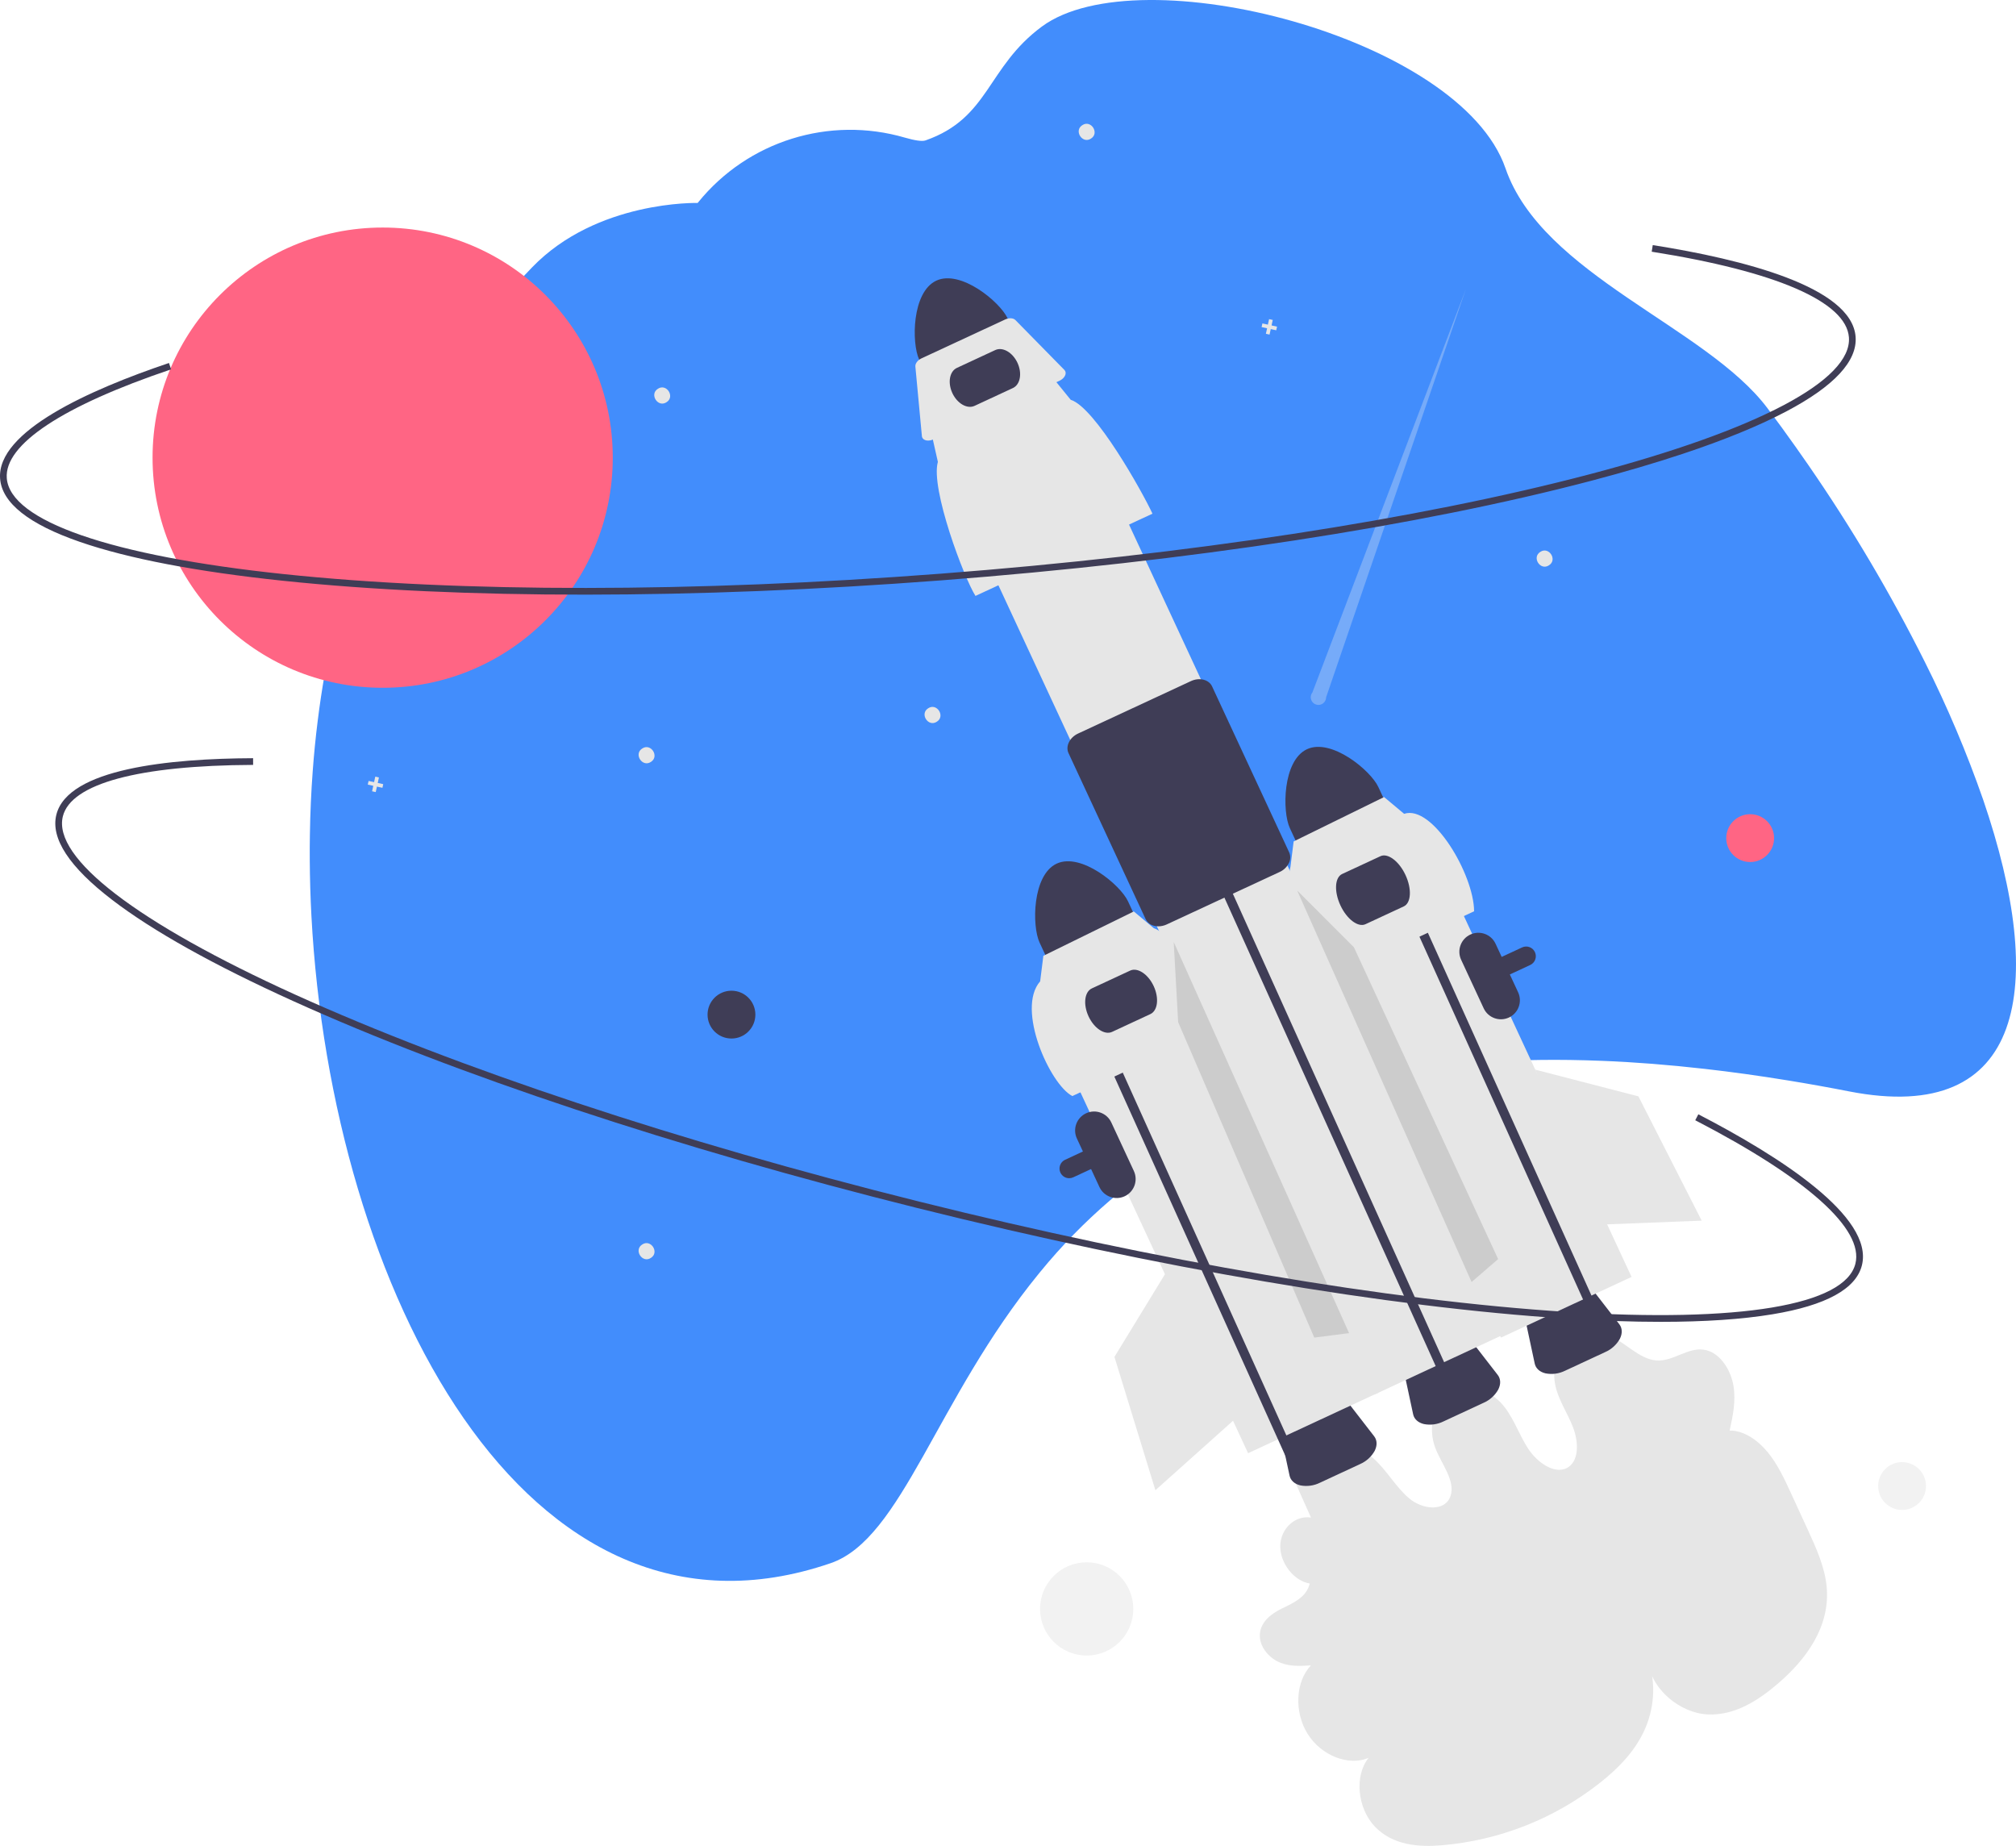
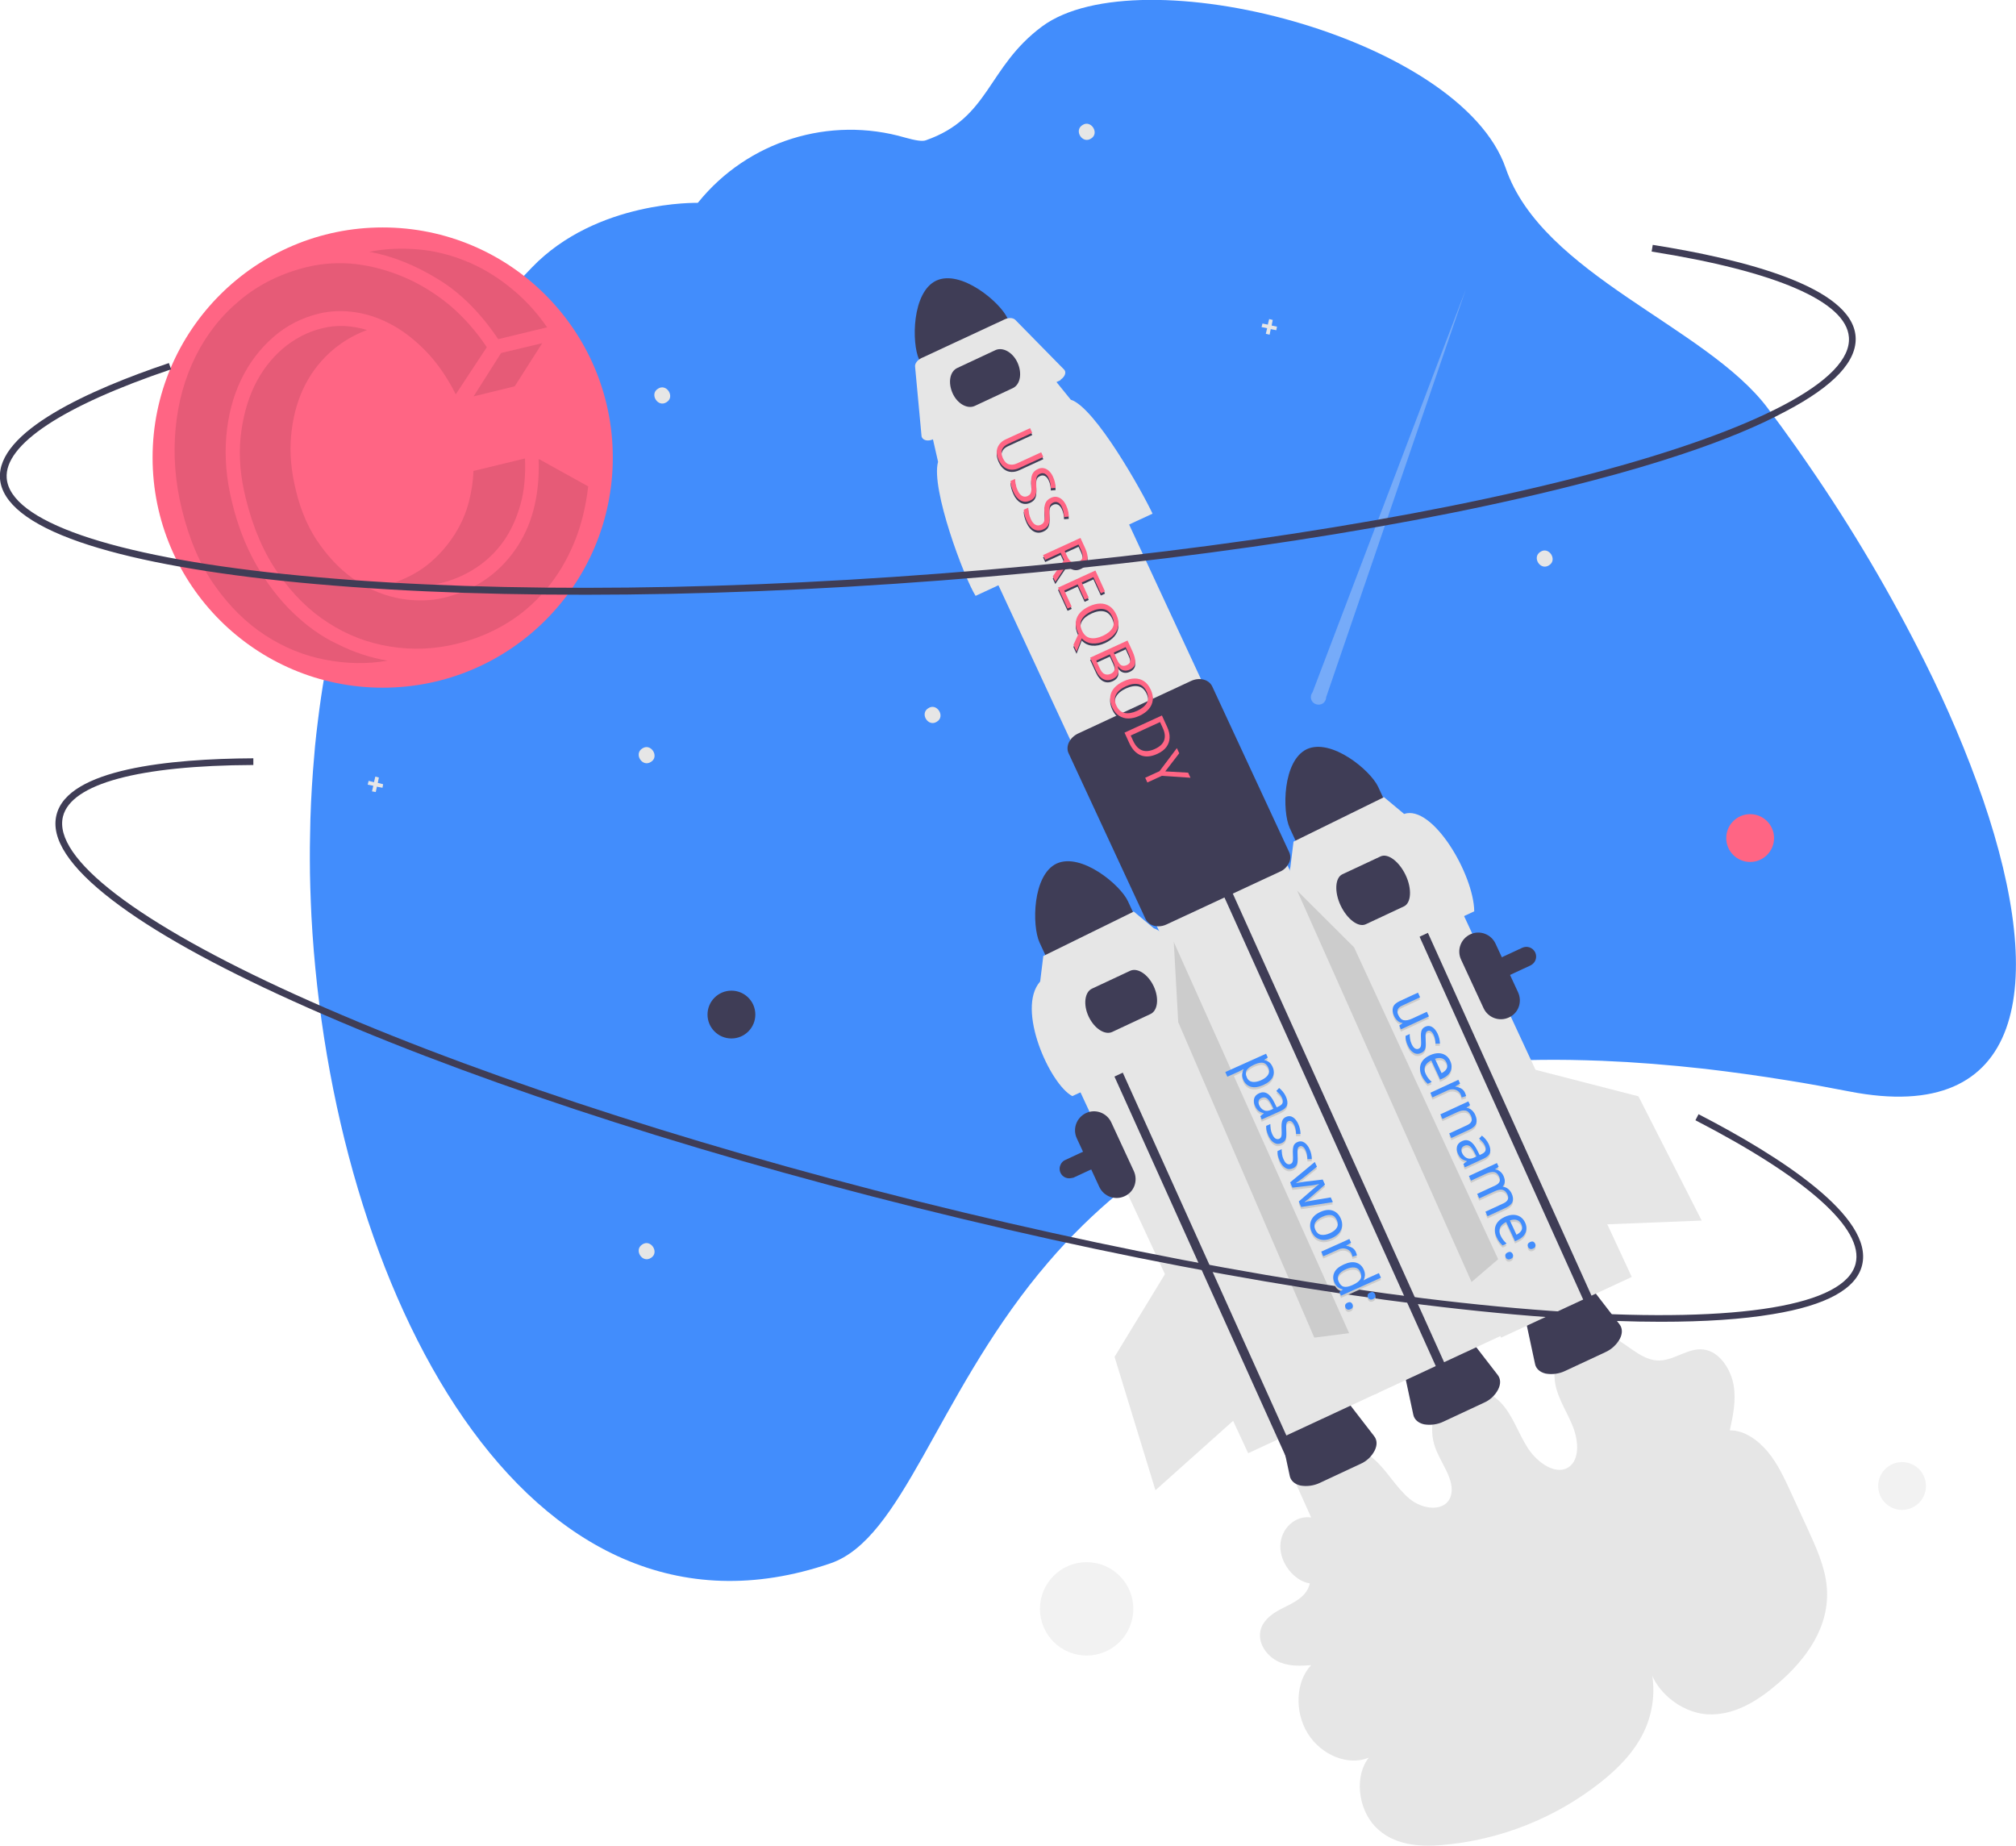
- <svg xmlns="http://www.w3.org/2000/svg" id="a13970f5-fcb6-45bc-88b6-f9395b0a599f" data-name="Layer 1" width="902.419" height="826.207" viewBox="0 0 902.419 826.207">
-   <path d="M726.95,696.708l8.672,19.444c-7.049-1.122-13.604,4.898-13.751,12.629s6.14,15.774,13.189,16.873c-1.347,6.002-7.161,8.649-12.207,11.075s-10.485,6.45-10.11,12.845c.301,5.135,4.548,9.669,9.058,11.492s9.241,1.543,13.809,1.237c-6.921,7.24-7.596,20.848-1.517,30.611s18.217,14.569,27.305,10.811c-6.422,7.989-5.027,22.618,2.943,30.862,8.034,8.311,19.678,9.115,29.857,8.24a132.238,132.238,0,0,0,71.007-28.14c7.782-6.183,15.05-13.456,19.49-22.941s5.747-21.496,1.612-32.29c1.115,13.522,14.65,24.203,26.826,24.8s22.807-6.261,31.841-14.081c12.014-10.4,23.137-24.979,21.488-42.967-.816-8.905-4.706-17.469-8.521-25.765l-7.396-16.083c-2.986-6.493-6.039-13.095-10.533-18.544s-10.731-9.667-16.973-9.626c1.427-6.52,2.861-13.283,1.665-20.211s-5.776-14.101-12.004-15.723c-7.927-2.065-14.645,5.25-22.616,4.561-7.671-.664-14.01-8.362-21.459-11.412a17.178,17.178,0,0,0-18.537,3.206c-4.722,4.61-6.69,12.398-4.996,19.767,1.484,6.455,5.435,12.149,7.832,18.375s2.77,14.231-1.835,17.631c-5.557,4.103-14.014-1.48-18.356-8.235s-6.834-14.933-12.324-20.614c-6.479-6.705-16.621-8.276-23.293-3.608s-9.222,15.119-5.859,24.004c2.75,7.264,9.049,14.614,6.864,21.454-2.309,7.23-12.413,6.314-18.507,1.205s-10.141-12.806-16.161-18.03c-6.114-5.306-14.098-7.63-21.107-6.146a21.731,21.731,0,0,0-15.573,13.915" transform="translate(-148.7907 -36.89661)" fill="#e6e6e6" />
-   <path d="M867.347,642.066l-17.993,8.36a13.812,13.812,0,0,1-8.734,1.177c-2.612-.618-4.377-2.215-4.841-4.383l-4.187-19.554c-.79-3.689,2.265-8.053,7.264-10.376l9.937-4.617c4.999-2.323,10.305-1.843,12.614,1.14l12.244,15.81c1.358,1.753,1.44,4.132.228,6.527A13.812,13.812,0,0,1,867.347,642.066Z" transform="translate(-148.7907 -36.89661)" fill="#3f3d56" />
-   <path d="M309.43,280.659A353.998,353.998,0,0,1,386.932,156.602c29.006-30.112,74.15-28.861,74.15-28.861l.258-.32A87.58,87.58,0,0,1,553.893,98.509c4.304,1.235,7.615,1.783,9.189,1.232,28.707-10.047,27.358-32.724,52.126-50.993,43.367-31.987,187.211,4.654,207.494,63.514,16.439,47.705,89.82,70.827,117.236,107.317q6.431,8.559,12.618,17.316,2.901,4.068,5.737,8.198a730.428,730.428,0,0,1,52.147,88.155,514.113,514.113,0,0,1,26.101,61.684c28.591,83.582,18.814,145.855-60.021,130.47q-13.998-2.739-27.324-4.901-19.296-3.149-37.246-5.176-24.172-2.749-45.994-3.602-7.337-.295-14.405-.396c-69.67-.966-121.349,12.146-160.719,32.502q-10.011,5.163-18.973,10.923a236.054,236.054,0,0,0-26.08,19.319,254.898,254.898,0,0,0-31.422,32.197l-.522.639c-46.048,56.326-61.203,118.682-93.235,129.661C383.674,783.51,297.074,613.35,288.193,446.896q-.673-12.582-.743-25.091-.042-5.592.055-11.154c.141-9.673.567-19.285,1.281-28.78q.4-5.445.928-10.833c.388-3.873.81-7.724,1.298-11.55C294.495,331.442,300.589,304.758,309.43,280.659Z" transform="translate(-148.7907 -36.89661)" fill="#428dfc" />
-   <path d="M733.834,372.24c-10.935,5.091-11.115,27.895-7.686,35.284l6.214,13.374,39.609-18.403-6.214-13.374C762.321,381.735,744.777,367.166,733.834,372.24Z" transform="translate(-148.7907 -36.89661)" fill="#3f3d56" />
-   <path d="M627.393,564.256a4.333,4.333,0,0,1-4.07-5.819,4.3,4.3,0,0,1,2.243-2.44L830.12,460.958a4.33,4.33,0,0,1,5.752,2.102,4.336,4.336,0,0,1-2.103,5.752h-0L629.215,563.85A4.306,4.306,0,0,1,627.393,564.256Z" transform="translate(-148.7907 -36.89661)" fill="#3f3d56" />
-   <rect x="771.788" y="414.474" width="64.474" height="217.68" transform="translate(-294.4339 350.6066) rotate(-24.9202)" fill="#e6e6e6" />
-   <path d="M567.905,162.514c-10.935,5.091-11.115,27.895-7.686,35.284l6.214,13.374,39.609-18.403L599.827,179.395C596.392,172.009,578.848,157.44,567.905,162.514Z" transform="translate(-148.7907 -36.89661)" fill="#3f3d56" />
-   <path d="M812.919,664.761l-17.993,8.36a13.812,13.812,0,0,1-8.734,1.177c-2.612-.618-4.377-2.215-4.841-4.383l-4.187-19.554c-.79-3.689,2.265-8.053,7.264-10.376l9.937-4.617c4.999-2.323,10.305-1.843,12.614,1.14L819.224,652.319c1.358,1.753,1.44,4.132.228,6.527A13.812,13.812,0,0,1,812.919,664.761Z" transform="translate(-148.7907 -36.89661)" fill="#3f3d56" />
-   <path d="M757.601,692.207,739.608,700.566a13.812,13.812,0,0,1-8.734,1.177c-2.612-.618-4.377-2.215-4.841-4.383l-4.187-19.554c-.79-3.689,2.265-8.053,7.264-10.376l9.937-4.617c4.999-2.323,10.305-1.843,12.614,1.14l12.244,15.81c1.358,1.753,1.44,4.132.228,6.527A13.812,13.812,0,0,1,757.601,692.207Z" transform="translate(-148.7907 -36.89661)" fill="#3f3d56" />
-   <rect x="668.302" y="227.978" width="64.474" height="440.016" transform="translate(-272.3289 299.9887) rotate(-24.9202)" fill="#e6e6e6" />
-   <polyline points="548.951 403.691 542.39 389.254 546.167 387.512 552.708 401.903 647.423 611.909 643.65 613.662" fill="#3f3d56" />
-   <polyline points="622.951 391.691 616.39 377.254 620.167 375.512 626.708 389.903 721.423 599.909 717.65 601.662" fill="#3f3d56" />
-   <path d="M664.671,266.814l-79.226,36.809c-5.044-7.847-20.249-48.06-16.835-59.991l-2.563-11.378,54.703-25.416,7.322,9.007C638.942,219.18,660.102,256.951,664.671,266.814Z" transform="translate(-148.7907 -36.89661)" fill="#e6e6e6" />
-   <path d="M623.037,207.325l-56.451,26.228c-2.084.968-4.303.612-4.956-.795a1.952,1.952,0,0,1-.172-.643l-2.922-31.168c-.125-1.335,1.017-2.847,2.761-3.658L598.734,179.896c1.744-.81,3.637-.708,4.576.249l21.936,22.334c1.122,1.142.513,3.098-1.361,4.367A6.081,6.081,0,0,1,623.037,207.325Z" transform="translate(-148.7907 -36.89661)" fill="#e6e6e6" />
-   <path d="M667.313,451.514a7.626,7.626,0,0,1-1.814-.214,5.604,5.604,0,0,1-3.896-3.025L627.09,373.992c-1.428-3.075.489-7.008,4.274-8.767l50.536-23.48c3.786-1.76,8.027-.688,9.457,2.387l34.513,74.283a5.603,5.603,0,0,1-.201,4.929,8.506,8.506,0,0,1-4.074,3.838l-50.536,23.479A8.92,8.92,0,0,1,667.313,451.514Z" transform="translate(-148.7907 -36.89661)" fill="#3f3d56" />
-   <rect x="658.612" y="466.208" width="64.474" height="217.68" transform="translate(-326.7693 307.736) rotate(-24.9202)" fill="#e6e6e6" />
-   <path d="M602.189,210.581l-17.147,7.967c-3.309,1.537-7.773-1.024-9.95-5.71s-1.256-9.749,2.053-11.286l17.147-7.967c3.309-1.537,7.773,1.024,9.95,5.71S605.498,209.044,602.189,210.581Z" transform="translate(-148.7907 -36.89661)" fill="#3f3d56" />
-   <path d="M621.799,423.444c-10.935,5.091-11.115,27.895-7.686,35.284l6.214,13.374,39.609-18.403L653.722,440.324C650.287,432.939,632.742,418.37,621.799,423.444Z" transform="translate(-148.7907 -36.89661)" fill="#3f3d56" />
-   <path d="M440.152,377.925c-3.862,2.573-7.815-3.551-3.878-6.01C440.135,369.342,444.088,375.466,440.152,377.925Z" transform="translate(-148.7907 -36.89661)" fill="#e6e6e6" />
-   <path d="M842.152,289.925c-3.862,2.573-7.815-3.551-3.878-6.01C842.135,281.342,846.088,287.466,842.152,289.925Z" transform="translate(-148.7907 -36.89661)" fill="#e6e6e6" />
-   <path d="M568.152,359.925c-3.862,2.573-7.815-3.551-3.878-6.01C568.135,351.342,572.088,357.466,568.152,359.925Z" transform="translate(-148.7907 -36.89661)" fill="#e6e6e6" />
-   <path d="M440.152,599.925c-3.862,2.573-7.815-3.551-3.878-6.01C440.135,591.342,444.088,597.466,440.152,599.925Z" transform="translate(-148.7907 -36.89661)" fill="#e6e6e6" />
-   <path d="M637.152,98.925c-3.862,2.573-7.815-3.551-3.878-6.01C637.135,90.342,641.088,96.466,637.152,98.925Z" transform="translate(-148.7907 -36.89661)" fill="#e6e6e6" />
-   <path d="M447.152,216.925c-3.862,2.573-7.815-3.551-3.878-6.01C447.135,208.342,451.088,214.466,447.152,216.925Z" transform="translate(-148.7907 -36.89661)" fill="#e6e6e6" />
-   <polygon points="571.639 146.2 569.182 145.661 569.72 143.203 568.082 142.844 567.543 145.302 565.086 144.764 564.727 146.402 567.184 146.941 566.646 149.398 568.284 149.757 568.823 147.299 571.28 147.838 571.639 146.2" fill="#e6e6e6" />
-   <polygon points="171.542 350.978 169.085 350.439 169.623 347.982 167.985 347.623 167.446 350.08 164.988 349.542 164.629 351.18 167.087 351.719 166.549 354.177 168.187 354.535 168.726 352.078 171.183 352.616 171.542 350.978" fill="#e6e6e6" />
-   <path d="M824.22,492.333a8.51,8.51,0,0,1-11.29-4.127l-10.113-21.765a8.5,8.5,0,0,1,15.417-7.163l10.113,21.765A8.51,8.51,0,0,1,824.22,492.333Z" transform="translate(-148.7907 -36.89661)" fill="#3f3d56" />
-   <path d="M652.22,572.333a8.51,8.51,0,0,1-11.29-4.127l-10.113-21.765a8.5,8.5,0,0,1,15.417-7.163l10.113,21.765A8.51,8.51,0,0,1,652.22,572.333Z" transform="translate(-148.7907 -36.89661)" fill="#3f3d56" />
-   <path d="M808.642,444.778l-67.806,31.503c-4.317-6.716-17.331-41.133-14.409-51.344l1.434-11.423,40.486-19.863,8.971,7.505C789.959,396.883,808.539,428.205,808.642,444.778Z" transform="translate(-148.7907 -36.89661)" fill="#e6e6e6" />
-   <path d="M777.162,442.594l-17.147,7.967c-3.309,1.537-8.344-2.253-11.222-8.447s-2.528-12.487.781-14.024l17.147-7.967c3.309-1.537,8.344,2.253,11.222,8.447S780.471,441.056,777.162,442.594Z" transform="translate(-148.7907 -36.89661)" fill="#3f3d56" />
-   <polyline points="482.951 446.691 476.39 432.254 480.167 430.512 486.708 444.903 581.423 654.909 577.65 656.662" fill="#3f3d56" />
-   <path d="M696.607,495.981l-67.806,31.503c-10.003-5.165-25.291-38.961-14.409-51.344l1.434-11.423,40.486-19.863,8.971,7.505C674.587,455.214,692.697,487.541,696.607,495.981Z" transform="translate(-148.7907 -36.89661)" fill="#e6e6e6" />
-   <path d="M663.732,490.793l-17.147,7.967c-3.309,1.537-8.03-1.579-10.524-6.945s-1.83-10.985,1.479-12.522l17.147-7.967c3.309-1.537,8.03,1.579,10.524,6.945S667.041,489.256,663.732,490.793Z" transform="translate(-148.7907 -36.89661)" fill="#3f3d56" />
-   <circle cx="171.291" cy="204.845" r="103" fill="#ff6584" />
-   <path d="M742.396,349.021l62.593-182.809L736.258,346.832a3.442,3.442,0,1,0,6.138,2.188Z" transform="translate(-148.7907 -36.89661)" fill="#f0f0f0" opacity="0.3" />
-   <path d="M901.95,240.055q-18.38,6.108-40.751,12.001c-77.145,20.311-180.55,36.154-291.166,44.613-110.615,8.458-215.227,8.519-294.563.174-38.647-4.066-69.215-9.913-90.854-17.381-22.909-7.905-34.947-17.432-35.78-28.314-1.621-21.2,40.213-39.859,75.592-51.778l.958,2.843C176.801,218.581,150.678,235.879,151.828,250.919c1.464,19.156,46.644,34.806,123.955,42.94,79.162,8.327,183.581,8.263,294.021-.181,110.44-8.445,213.655-24.257,290.63-44.523,75.174-19.791,117.45-42.129,115.986-61.285-1.216-15.905-32.567-29.51-88.278-38.312l.468-2.963c40.48,6.396,89.093,18.708,90.801,41.047.832,10.882-9.618,22.127-31.059,33.424C936.131,227.503,920.601,233.856,901.95,240.055Z" transform="translate(-148.7907 -36.89661)" fill="#3f3d56" />
-   <circle cx="783.425" cy="375.136" r="10.702" fill="#ff6584" />
-   <circle cx="851.425" cy="665.136" r="10.702" fill="#f2f2f2" />
-   <circle cx="486.425" cy="720.136" r="20.866" fill="#f2f2f2" />
-   <circle cx="327.425" cy="454.136" r="10.702" fill="#3f3d56" />
-   <polygon points="687.226 478.768 733.402 490.721 761.723 546.349 713.843 548.227 687.226 478.768" fill="#e6e6e6" />
-   <polygon points="580.645 398.574 606.059 424.002 670.606 563.557 658.722 573.824 580.645 398.574" fill="#ccc" />
-   <polygon points="525.386 421.624 527.38 457.52 588.304 598.694 603.88 596.688 525.386 421.624" fill="#ccc" />
-   <polygon points="523.723 566.637 498.854 607.339 517.187 667.008 552.9 635.061 523.723 566.637" fill="#e6e6e6" />
-   <path d="M892.195,628.544q-19.368,0-42.457-1.464c-79.614-5.056-182.738-22.633-290.376-49.492-107.638-26.859-206.93-59.794-279.585-92.734-35.393-16.047-62.556-31.236-80.735-45.147-19.247-14.727-27.666-27.564-25.024-38.153,5.148-20.629,50.731-25.142,88.064-25.295l.013,3c-51.268.21-81.514,8.387-85.166,23.022-4.652,18.64,33.287,47.741,104.087,79.841,72.496,32.868,171.605,65.739,279.073,92.557,107.467,26.816,210.401,44.363,289.84,49.408,77.579,4.928,124.743-2.938,129.395-21.578,3.862-15.477-21.598-38.275-71.689-64.198l1.379-2.664c36.397,18.836,78.646,45.852,73.222,67.589C979.592,613.823,966.13,621.199,942.22,625.157,928.59,627.413,911.85,628.544,892.195,628.544Z" transform="translate(-148.7907 -36.89661)" fill="#3f3d56" />
+ <svg xmlns="http://www.w3.org/2000/svg" version="1.1" id="a13970f5-fcb6-45bc-88b6-f9395b0a599f" x="0px" y="0px" viewBox="0 0 902.4 826.2" style="enable-background:new 0 0 902.4 826.2;" xml:space="preserve">
+   <style type="text/css">
+ 	.st0{fill:#E6E6E6;}
+ 	.st1{fill:#3F3D56;}
+ 	.st2{fill:#428DFC;}
+ 	.st3{fill:#FF6584;}
+ 	.st4{opacity:0.3;fill:#F0F0F0;enable-background:new    ;}
+ 	.st5{font-family:'ONRAMP';}
+ 	.st6{font-size:25.793px;}
+ 	.st7{fill:#F2F2F2;}
+ 	.st8{fill:#CCCCCC;}
+ 	.st9{opacity:0.1;}
+ </style>
+   <path class="st0" d="M578.2,659.8l8.7,19.4c-7-1.1-13.6,4.9-13.8,12.6s6.1,15.8,13.2,16.9c-1.3,6-7.2,8.6-12.2,11.1  s-10.5,6.4-10.1,12.8c0.3,5.1,4.5,9.7,9.1,11.5s9.2,1.5,13.8,1.2c-6.9,7.2-7.6,20.8-1.5,30.6s18.2,14.6,27.3,10.8  c-6.4,8-5,22.6,2.9,30.9c8,8.3,19.7,9.1,29.9,8.2c25.9-2.2,50.6-12,71-28.1c7.8-6.2,15.1-13.5,19.5-22.9s5.7-21.5,1.6-32.3  c1.1,13.5,14.6,24.2,26.8,24.8s22.8-6.3,31.8-14.1c12-10.4,23.1-25,21.5-43c-0.8-8.9-4.7-17.5-8.5-25.8l-7.4-16.1  c-3-6.5-6-13.1-10.5-18.5s-10.7-9.7-17-9.6c1.4-6.5,2.9-13.3,1.7-20.2s-5.8-14.1-12-15.7c-7.9-2.1-14.6,5.3-22.6,4.6  c-7.7-0.7-14-8.4-21.5-11.4c-6.3-2.7-13.5-1.5-18.5,3.2c-4.7,4.6-6.7,12.4-5,19.8c1.5,6.5,5.4,12.1,7.8,18.4s2.8,14.2-1.8,17.6  c-5.6,4.1-14-1.5-18.4-8.2s-6.8-14.9-12.3-20.6c-6.5-6.7-16.6-8.3-23.3-3.6s-9.2,15.1-5.9,24c2.7,7.3,9,14.6,6.9,21.5  c-2.3,7.2-12.4,6.3-18.5,1.2s-10.1-12.8-16.2-18c-6.1-5.3-14.1-7.6-21.1-6.1c-7.2,1.7-13.1,6.9-15.6,13.9" />
+   <path class="st1" d="M718.6,605.2l-18,8.4c-2.7,1.3-5.8,1.7-8.7,1.2c-2.6-0.6-4.4-2.2-4.8-4.4l-4.2-19.6c-0.8-3.7,2.3-8.1,7.3-10.4  l9.9-4.6c5-2.3,10.3-1.8,12.6,1.1l12.2,15.8c1.4,1.8,1.4,4.1,0.2,6.5C723.6,601.9,721.3,604,718.6,605.2z" />
+   <path class="st2" d="M160.6,243.8c16.9-46.3,43.3-88.6,77.5-124.1c29-30.1,74.2-28.9,74.2-28.9l0.3-0.3  c22.2-27.4,58.7-38.8,92.6-28.9c4.3,1.2,7.6,1.8,9.2,1.2c28.7-10,27.4-32.7,52.1-51c43.4-32,187.2,4.7,207.5,63.5  c16.4,47.7,89.8,70.8,117.2,107.3c4.3,5.7,8.5,11.5,12.6,17.3c1.9,2.7,3.8,5.4,5.7,8.2c19.4,28.1,36.8,57.6,52.1,88.2  c10,20,18.8,40.6,26.1,61.7c28.6,83.6,18.8,145.9-60,130.5c-9.3-1.8-18.4-3.5-27.3-4.9c-12.9-2.1-25.3-3.8-37.2-5.2  c-16.1-1.8-31.4-3-46-3.6c-4.9-0.2-9.7-0.3-14.4-0.4c-69.7-1-121.3,12.1-160.7,32.5c-6.7,3.4-13,7.1-19,10.9  c-9.1,5.8-17.8,12.3-26.1,19.3c-11.4,9.8-21.9,20.6-31.4,32.2L465,570c-46,56.3-61.2,118.7-93.2,129.7  C234.9,746.6,148.3,576.5,139.4,410c-0.4-8.4-0.7-16.8-0.7-25.1c0-3.7,0-7.4,0.1-11.2c0.1-9.7,0.6-19.3,1.3-28.8  c0.3-3.6,0.6-7.2,0.9-10.8c0.4-3.9,0.8-7.7,1.3-11.5C145.7,294.5,151.8,267.9,160.6,243.8z" />
+   <path class="st1" d="M585,335.3c-10.9,5.1-11.1,27.9-7.7,35.3l6.2,13.4l39.6-18.4l-6.2-13.4C613.5,344.8,596,330.3,585,335.3z" />
+   <path class="st1" d="M478.6,527.4c-2.4,0-4.3-1.9-4.3-4.3c0-0.5,0.1-1,0.3-1.5c0.4-1.1,1.2-2,2.2-2.4l204.6-95  c2.2-1,4.7-0.1,5.8,2.1c0,0,0,0,0,0c1,2.2,0.1,4.7-2.1,5.8h0l-204.6,95C479.9,527.2,479.2,527.4,478.6,527.4z" />
+   <rect x="623" y="377.6" transform="matrix(0.9069 -0.4214 0.4214 0.9069 -143.9497 321.3741)" class="st0" width="64.5" height="217.7" />
+   <path class="st1" d="M419.1,125.6c-10.9,5.1-11.1,27.9-7.7,35.3l6.2,13.4l39.6-18.4l-6.2-13.4C447.6,135.1,430.1,120.5,419.1,125.6z  " />
+   <path class="st1" d="M664.1,627.9l-18,8.4c-2.7,1.3-5.8,1.7-8.7,1.2c-2.6-0.6-4.4-2.2-4.8-4.4l-4.2-19.6c-0.8-3.7,2.3-8.1,7.3-10.4  l9.9-4.6c5-2.3,10.3-1.8,12.6,1.1l12.2,15.8c1.4,1.8,1.4,4.1,0.2,6.5C669.2,624.6,666.9,626.7,664.1,627.9z" />
+   <path class="st1" d="M608.8,655.3l-18,8.4c-2.7,1.3-5.8,1.7-8.7,1.2c-2.6-0.6-4.4-2.2-4.8-4.4l-4.2-19.6c-0.8-3.7,2.3-8.1,7.3-10.4  l9.9-4.6c5-2.3,10.3-1.8,12.6,1.1l12.2,15.8c1.4,1.8,1.4,4.1,0.2,6.5C613.9,652,611.6,654.1,608.8,655.3z" />
+   <rect x="519.5" y="191.1" transform="matrix(0.9069 -0.4214 0.4214 0.9069 -121.8447 270.7563)" class="st0" width="64.5" height="440" />
+   <polyline class="st1" points="549,403.7 542.4,389.3 546.2,387.5 552.7,401.9 647.4,611.9 643.7,613.7 " />
+   <polyline class="st1" points="623,391.7 616.4,377.3 620.2,375.5 626.7,389.9 721.4,599.9 717.7,601.7 " />
+   <path class="st0" d="M515.9,229.9l-79.2,36.8c-5-7.8-20.2-48.1-16.8-60l-2.6-11.4l54.7-25.4l7.3,9  C490.2,182.3,511.3,220.1,515.9,229.9z" />
+   <path class="st0" d="M474.2,170.4l-56.5,26.2c-2.1,1-4.3,0.6-5-0.8c-0.1-0.2-0.2-0.4-0.2-0.6l-2.9-31.2c-0.1-1.3,1-2.8,2.8-3.7  l37.4-17.4c1.7-0.8,3.6-0.7,4.6,0.2l21.9,22.3c1.1,1.1,0.5,3.1-1.4,4.4C474.8,170.1,474.5,170.3,474.2,170.4z" />
+   <path class="st1" d="M518.5,414.6c-0.6,0-1.2-0.1-1.8-0.2c-1.7-0.4-3.1-1.5-3.9-3l-34.5-74.3c-1.4-3.1,0.5-7,4.3-8.8l50.5-23.5  c3.8-1.8,8-0.7,9.5,2.4l34.5,74.3c0.7,1.6,0.6,3.4-0.2,4.9c-0.9,1.7-2.3,3.1-4.1,3.8l-50.5,23.5  C521.1,414.3,519.8,414.6,518.5,414.6z" />
+   <rect x="509.8" y="429.3" transform="matrix(0.9069 -0.4214 0.4214 0.9069 -176.285 278.5037)" class="st0" width="64.5" height="217.7" />
+   <path class="st1" d="M453.4,173.7l-17.1,8c-3.3,1.5-7.8-1-9.9-5.7s-1.3-9.7,2.1-11.3l17.1-8c3.3-1.5,7.8,1,9.9,5.7  S456.7,172.1,453.4,173.7z" />
+   <path class="st1" d="M473,386.5c-10.9,5.1-11.1,27.9-7.7,35.3l6.2,13.4l39.6-18.4l-6.2-13.4C501.5,396,484,381.5,473,386.5z" />
+   <path class="st0" d="M291.4,341c-3.9,2.6-7.8-3.6-3.9-6C291.3,332.4,295.3,338.6,291.4,341z" />
+   <path class="st0" d="M693.4,253c-3.9,2.6-7.8-3.6-3.9-6C693.3,244.4,697.3,250.6,693.4,253z" />
+   <path class="st0" d="M419.4,323c-3.9,2.6-7.8-3.6-3.9-6C419.3,314.4,423.3,320.6,419.4,323z" />
+   <path class="st0" d="M291.4,563c-3.9,2.6-7.8-3.6-3.9-6C291.3,554.4,295.3,560.6,291.4,563z" />
+   <path class="st0" d="M488.4,62c-3.9,2.6-7.8-3.6-3.9-6C488.3,53.4,492.3,59.6,488.4,62z" />
+   <path class="st0" d="M298.4,180c-3.9,2.6-7.8-3.6-3.9-6C298.3,171.4,302.3,177.6,298.4,180z" />
+   <polygon class="st0" points="571.6,146.2 569.2,145.7 569.7,143.2 568.1,142.8 567.5,145.3 565.1,144.8 564.7,146.4 567.2,146.9   566.6,149.4 568.3,149.8 568.8,147.3 571.3,147.8 " />
+   <polygon class="st0" points="171.5,351 169.1,350.4 169.6,348 168,347.6 167.4,350.1 165,349.5 164.6,351.2 167.1,351.7   166.5,354.2 168.2,354.5 168.7,352.1 171.2,352.6 " />
+   <path class="st1" d="M675.4,455.4c-4.3,2-9.3,0.1-11.3-4.1L654,429.5c-2-4.3-0.1-9.3,4.1-11.3c4.3-2,9.3-0.1,11.3,4.1l10.1,21.8  C681.5,448.4,679.7,453.5,675.4,455.4z" />
+   <path class="st1" d="M503.4,535.4c-4.3,2-9.3,0.1-11.3-4.1L482,509.5c-2-4.3-0.1-9.3,4.1-11.3c4.3-2,9.3-0.1,11.3,4.1l10.1,21.8  C509.5,528.4,507.7,533.5,503.4,535.4z" />
+   <path class="st0" d="M659.9,407.9L592,439.4c-4.3-6.7-17.3-41.1-14.4-51.3l1.4-11.4l40.5-19.9l9,7.5  C641.2,360,659.7,391.3,659.9,407.9z" />
+   <path class="st1" d="M628.4,405.7l-17.1,8c-3.3,1.5-8.3-2.3-11.2-8.4s-2.5-12.5,0.8-14l17.1-8c3.3-1.5,8.3,2.3,11.2,8.4  S631.7,404.2,628.4,405.7z" />
+   <polyline class="st1" points="483,446.7 476.4,432.3 480.2,430.5 486.7,444.9 581.4,654.9 577.7,656.7 " />
+   <path class="st0" d="M547.8,459.1L480,490.6c-10-5.2-25.3-39-14.4-51.3l1.4-11.4l40.5-19.9l9,7.5  C525.8,418.3,543.9,450.6,547.8,459.1z" />
+   <path class="st1" d="M514.9,453.9l-17.1,8c-3.3,1.5-8-1.6-10.5-6.9s-1.8-11,1.5-12.5l17.1-8c3.3-1.5,8,1.6,10.5,6.9  S518.3,452.4,514.9,453.9z" />
+   <circle class="st3" cx="171.3" cy="204.8" r="103" />
+   <path class="st4" d="M593.6,312.1l62.6-182.8l-68.7,180.6c-1.2,1.5-0.9,3.7,0.6,4.8s3.7,0.9,4.8-0.6  C593.3,313.6,593.6,312.9,593.6,312.1L593.6,312.1z" />
+   <circle class="st3" cx="783.4" cy="375.1" r="10.7" />
+   <text transform="matrix(0.417 0.9089 -0.9089 0.417 443.3772 198.201)" class="st1 st5 st6">USS REQBODY</text>
+   <text transform="matrix(0.417 0.9089 -0.9089 0.417 443.3772 197.201)" class="st3 st5 st6">USS REQBODY</text>
+   <circle class="st7" cx="851.4" cy="665.1" r="10.7" />
+   <circle class="st7" cx="486.4" cy="720.1" r="20.9" />
+   <circle class="st1" cx="327.4" cy="454.1" r="10.7" />
+   <polygon class="st0" points="687.2,478.8 733.4,490.7 761.7,546.3 713.8,548.2 " />
+   <polygon class="st8" points="580.6,398.6 606.1,424 670.6,563.6 658.7,573.8 " />
+   <polygon class="st8" points="525.4,421.6 527.4,457.5 588.3,598.7 603.9,596.7 " />
+   <polygon class="st0" points="523.7,566.6 498.9,607.3 517.2,667 552.9,635.1 " />
+   <path class="st1" d="M743.4,591.6c-12.9,0-27.1-0.5-42.5-1.5c-79.6-5.1-182.7-22.6-290.4-49.5C302.9,513.8,203.6,480.9,131,448  c-35.4-16-62.6-31.2-80.7-45.1c-19.2-14.7-27.7-27.6-25-38.2c5.1-20.6,50.7-25.1,88.1-25.3l0,3c-51.3,0.2-81.5,8.4-85.2,23  c-4.7,18.6,33.3,47.7,104.1,79.8c72.5,32.9,171.6,65.7,279.1,92.6c107.5,26.8,210.4,44.4,289.8,49.4c77.6,4.9,124.7-2.9,129.4-21.6  c3.9-15.5-21.6-38.3-71.7-64.2l1.4-2.7c36.4,18.8,78.6,45.9,73.2,67.6c-2.6,10.6-16.1,18-40,21.9  C779.8,590.5,763.1,591.6,743.4,591.6z" />
+   <text transform="matrix(0.4204 0.9074 -0.9074 0.4204 621.3113 449.2487)" class="st8 st5 st6">username:</text>
+   <text transform="matrix(0.4102 0.912 -0.912 0.4102 553.204 476.3041)" class="st8 st5 st6">password:</text>
+   <text transform="matrix(0.4204 0.9074 -0.9074 0.4204 621.3113 448.2487)" class="st2 st5 st6">username:</text>
+   <text transform="matrix(0.4102 0.912 -0.912 0.4102 553.204 475.3041)" class="st2 st5 st6">password:</text>
+   <g class="st9">
+     <polygon points="212,177.4 230.4,172.9 242.7,153.6 224.3,158  " />
+     <path d="M213.3,254c4.8-3.2,8.9-7.2,12.2-11.9c3.3-4.7,5.8-10.3,7.5-16.4c1.7-6.1,2.3-13,2-20.5l-23.1,5.6   c-0.1,4.4-0.8,9.2-2.1,14.1c-1.3,4.9-3.3,9.5-6.1,14c-2.9,4.6-6.5,8.9-10.9,12.7c-4.4,3.8-9.7,6.8-15.8,9c7,1.9,13.7,2.1,20.3,0.4   C203.1,259.6,208.5,257.2,213.3,254z" />
+     <path d="M223,151.8l21.9-5.3c-5.1-7.4-10.8-13.3-17-18.2c-6.3-5-12.9-8.9-19.8-11.6c-6.9-2.8-14-4.5-21.3-5.1   c-7.3-0.6-14.5-0.3-21.5,1.1c10.5,1.9,20.8,6.1,31,12.4C206.5,131.3,215.5,140.6,223,151.8z" />
+     <path d="M230.3,246.5c-7.7,10.8-18.2,17.7-31.4,21c-6.1,1.5-12.6,1.6-19.4,0.5c-6.8-1.2-13.3-3.7-19.5-7.7   c-6.2-4-11.7-9.4-16.6-16.2c-5-6.8-8.7-15.1-11-24.8c-2.1-8.6-2.8-16.6-2.1-24.2c0.7-7.6,2.4-14.5,5.3-20.8   c2.9-6.3,6.8-11.6,11.7-16.2c4.9-4.5,10.5-8,17-10.4c-3.4-1-6.8-1.6-10.2-1.8c-3.4-0.1-6.6,0.2-9.8,1c-6.6,1.6-12.5,4.7-17.8,9.2   c-5.2,4.5-9.5,10.1-12.7,16.8c-3.2,6.7-5.2,14.3-6.1,22.8c-0.9,8.5-0.1,17.6,2.3,27.3c3.2,13.1,8,24.3,14.5,33.6   c6.5,9.4,14,16.8,22.5,22.2c8.5,5.5,17.7,9,27.7,10.6c10,1.6,20,1.2,30-1.3c7.7-1.9,14.9-4.8,21.6-8.8c6.7-4,12.6-9,17.8-15.1   c5.2-6,9.4-13,12.7-20.8c3.3-7.8,5.4-16.4,6.5-25.7l-22.2-12.3C241.7,222.1,238,235.8,230.3,246.5z" />
+     <path d="M130.9,274c-6.2-6-11.6-13.2-16.3-21.4c-4.7-8.3-8.3-17.6-10.8-28.1c-2.5-10.2-3.3-19.9-2.5-29.3c0.8-9.3,3-17.7,6.6-25.2   c3.6-7.5,8.4-13.8,14.3-19c5.9-5.2,12.7-8.7,20.4-10.6c5.3-1.3,10.9-1.5,16.7-0.6c5.8,0.9,11.4,2.9,16.9,6   c5.5,3.1,10.6,7.3,15.4,12.4c4.8,5.2,8.9,11.3,12.4,18.3l13.9-21.1c-4.8-7.2-10.3-13.4-16.5-18.7c-6.3-5.2-13-9.4-20.2-12.5   c-7.2-3.1-14.5-5.1-21.9-6c-7.4-0.8-14.7-0.4-21.8,1.3c-11.5,2.8-21.5,7.7-29.9,14.7c-8.5,7-15.1,15.4-20,25.2   c-4.9,9.8-7.9,20.6-9,32.4c-1.1,11.8-0.2,23.9,2.8,36.1c3.3,13.6,8.2,25,14.8,34.3c6.6,9.3,14.1,16.7,22.6,22.2   c8.5,5.5,17.4,9.1,26.9,10.9c9.4,1.8,18.7,2,27.8,0.4c-7.8-1.3-15.3-3.8-22.6-7.5C143.8,284.9,137.1,280,130.9,274z" />
+   </g>
+   <path class="st1" d="M753.2,203.2c-12.3,4.1-25.8,8.1-40.8,12c-77.1,20.3-180.5,36.2-291.2,44.6c-110.6,8.5-215.2,8.5-294.6,0.2  c-38.6-4.1-69.2-9.9-90.9-17.4C12.9,234.7,0.9,225.1,0,214.3c-1.6-21.2,40.2-39.9,75.6-51.8l1,2.8C28,181.7,1.9,199,3,214  c1.5,19.2,46.6,34.8,124,42.9c79.2,8.3,183.6,8.3,294-0.2c110.4-8.4,213.7-24.3,290.6-44.5c75.2-19.8,117.5-42.1,116-61.3  c-1.2-15.9-32.6-29.5-88.3-38.3l0.5-3c40.5,6.4,89.1,18.7,90.8,41c0.8,10.9-9.6,22.1-31.1,33.4C787.3,190.6,771.8,197,753.2,203.2z" />
</svg>
